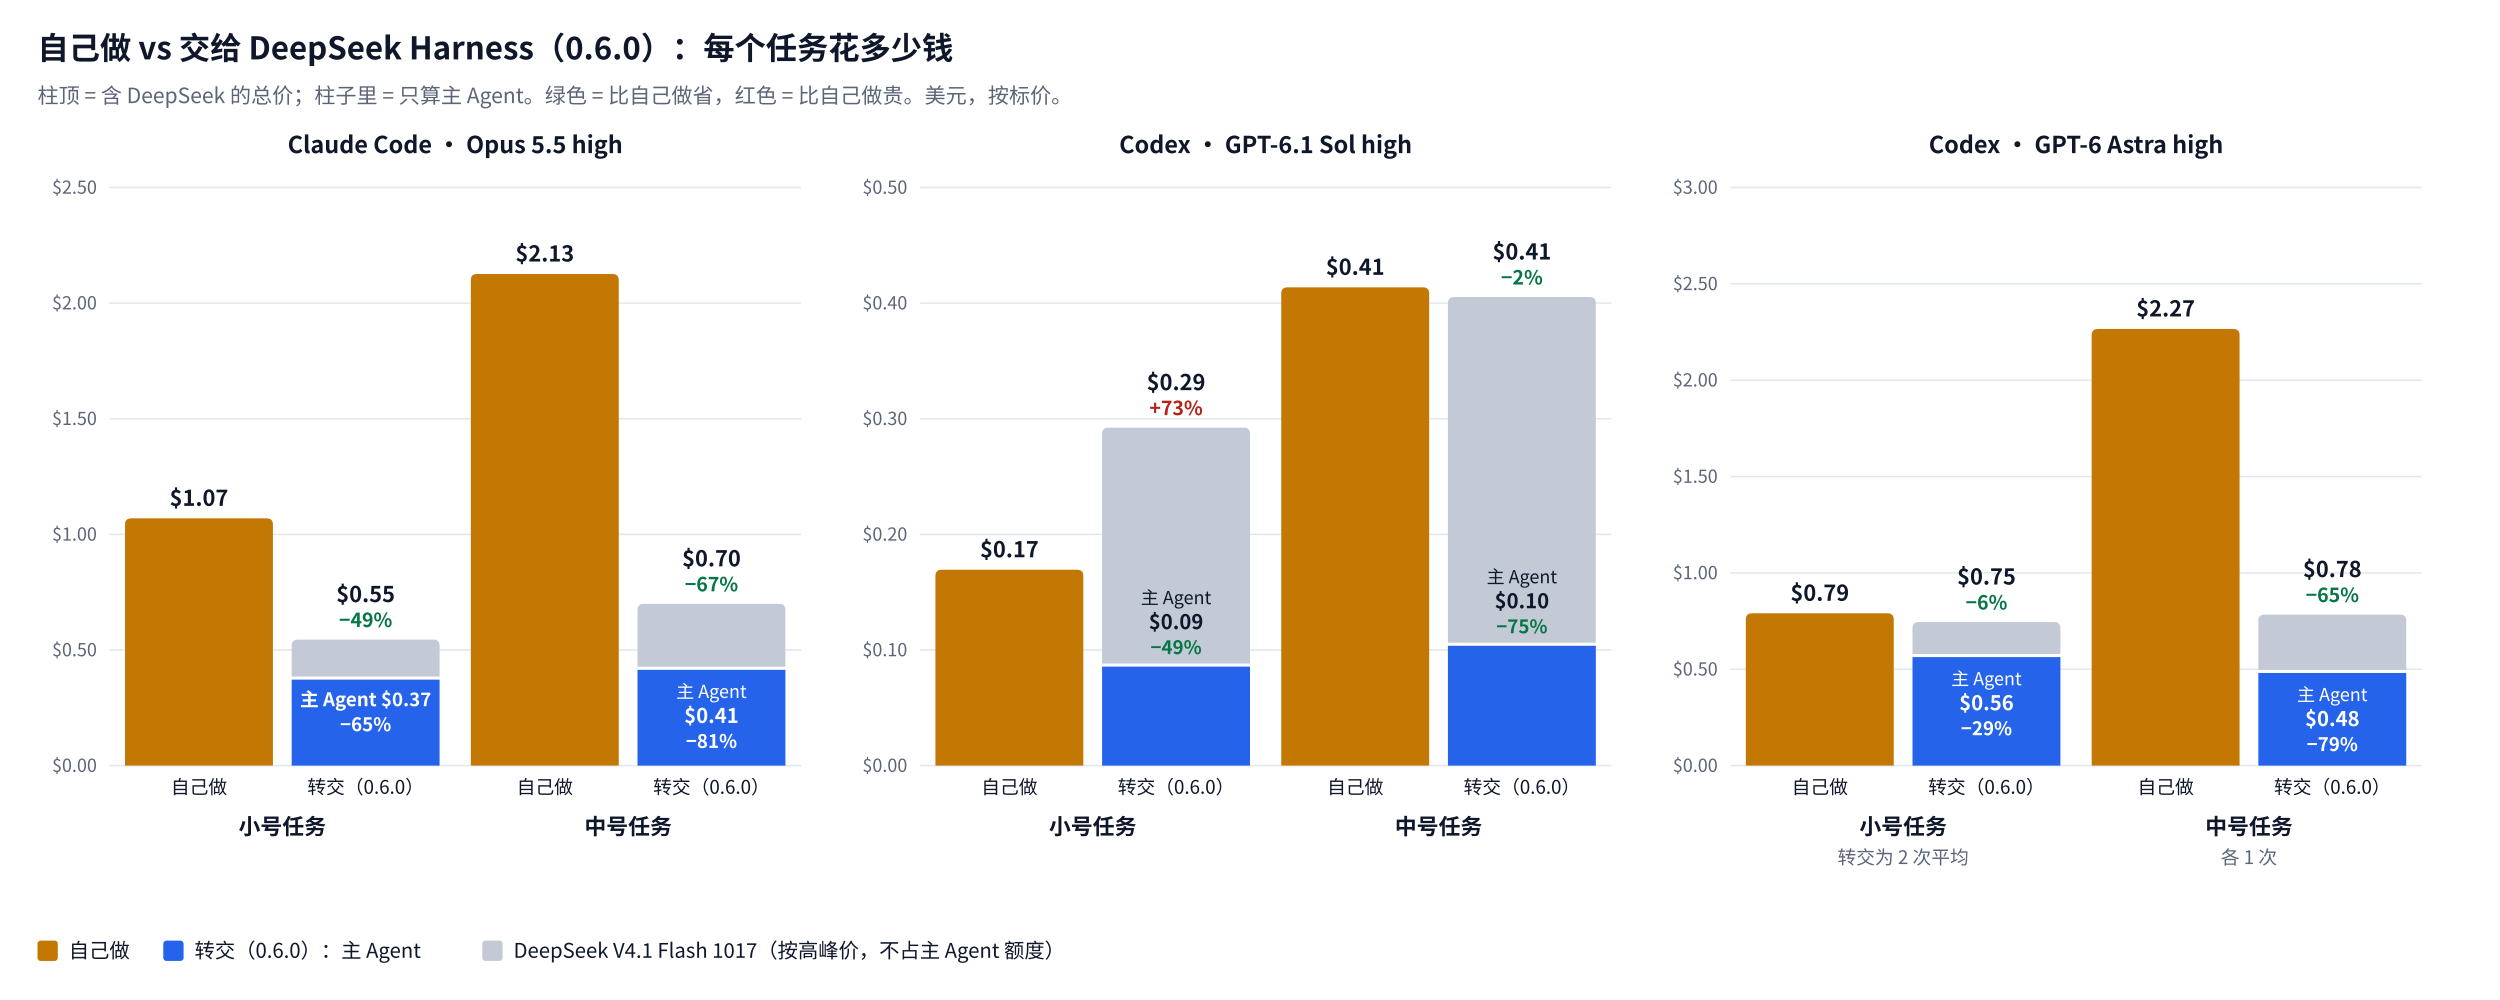
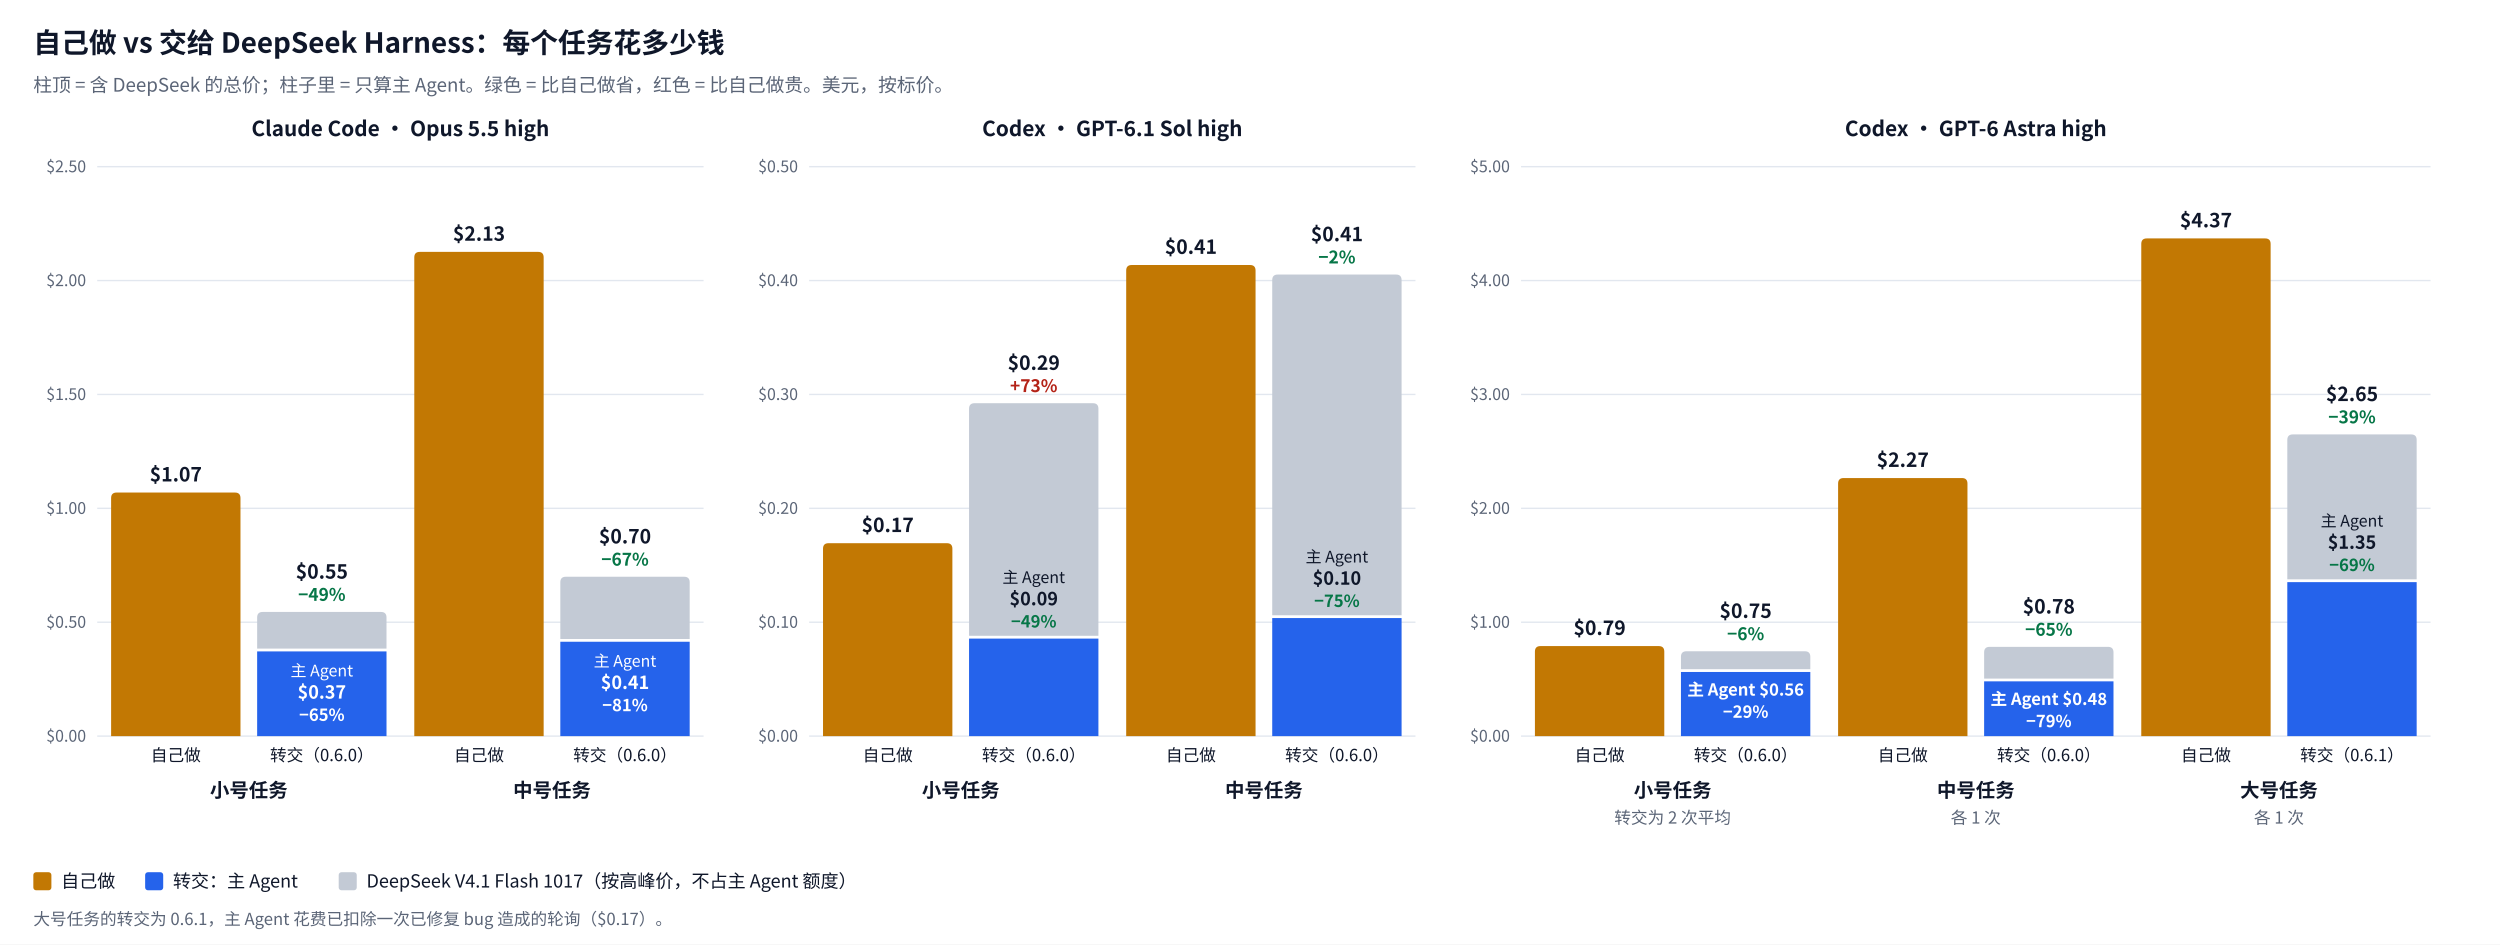
- <svg xmlns="http://www.w3.org/2000/svg" width="1600" height="640" viewBox="0 0 1600 640" font-family="-apple-system, 'Segoe UI', 'PingFang SC', 'Noto Sans CJK SC', Helvetica, Arial, sans-serif">
-   <rect width="1600" height="640" fill="#FFFFFF" />
-   <text x="24" y="38" font-size="20" font-weight="600" fill="#0F172A">自己做 vs 交给 DeepSeek Harness（0.6.0）：每个任务花多少钱</text>
+ <svg xmlns="http://www.w3.org/2000/svg" width="1800" height="680" viewBox="0 0 1800 680" font-family="-apple-system, 'Segoe UI', 'PingFang SC', 'Noto Sans CJK SC', Helvetica, Arial, sans-serif">
+   <rect width="1800" height="680" fill="#FFFFFF" />
+   <text x="24" y="38" font-size="20" font-weight="600" fill="#0F172A">自己做 vs 交给 DeepSeek Harness：每个任务花多少钱</text>
  <text x="24" y="66" font-size="13.5" fill="#5B6577">柱顶 = 含 DeepSeek 的总价；柱子里 = 只算主 Agent。绿色 = 比自己做省，红色 = 比自己做贵。美元，按标价。</text>
-   <text x="291.333" y="98" font-size="15" font-weight="600" fill="#0F172A" text-anchor="middle">Claude Code · Opus 5.5 high</text>
-   <line x1="70" x2="512.667" y1="490" y2="490" stroke="#E2E7EF" />
-   <text x="62" y="494" font-size="11.5" fill="#5B6577" text-anchor="end">$0.00</text>
-   <line x1="70" x2="512.667" y1="416" y2="416" stroke="#E2E7EF" />
-   <text x="62" y="420" font-size="11.5" fill="#5B6577" text-anchor="end">$0.50</text>
-   <line x1="70" x2="512.667" y1="342" y2="342" stroke="#E2E7EF" />
-   <text x="62" y="346" font-size="11.5" fill="#5B6577" text-anchor="end">$1.00</text>
-   <line x1="70" x2="512.667" y1="268" y2="268" stroke="#E2E7EF" />
-   <text x="62" y="272" font-size="11.5" fill="#5B6577" text-anchor="end">$1.50</text>
-   <line x1="70" x2="512.667" y1="194" y2="194" stroke="#E2E7EF" />
-   <text x="62" y="198" font-size="11.5" fill="#5B6577" text-anchor="end">$2.00</text>
-   <line x1="70" x2="512.667" y1="120" y2="120" stroke="#E2E7EF" />
+   <text x="288.286" y="98" font-size="15" font-weight="600" fill="#0F172A" text-anchor="middle">Claude Code · Opus 5.5 high</text>
+   <line x1="70" x2="506.571" y1="530" y2="530" stroke="#E2E7EF" />
+   <text x="62" y="534" font-size="11.5" fill="#5B6577" text-anchor="end">$0.00</text>
+   <line x1="70" x2="506.571" y1="448" y2="448" stroke="#E2E7EF" />
+   <text x="62" y="452" font-size="11.5" fill="#5B6577" text-anchor="end">$0.50</text>
+   <line x1="70" x2="506.571" y1="366" y2="366" stroke="#E2E7EF" />
+   <text x="62" y="370" font-size="11.5" fill="#5B6577" text-anchor="end">$1.00</text>
+   <line x1="70" x2="506.571" y1="284" y2="284" stroke="#E2E7EF" />
+   <text x="62" y="288" font-size="11.5" fill="#5B6577" text-anchor="end">$1.50</text>
+   <line x1="70" x2="506.571" y1="202" y2="202" stroke="#E2E7EF" />
+   <text x="62" y="206" font-size="11.5" fill="#5B6577" text-anchor="end">$2.00</text>
+   <line x1="70" x2="506.571" y1="120" y2="120" stroke="#E2E7EF" />
  <text x="62" y="124" font-size="11.5" fill="#5B6577" text-anchor="end">$2.50</text>
-   <path d="M80,490 V335.744 Q80,331.744 84,331.744 H170.667 Q174.667,331.744 174.667,335.744 V490 Z" fill="#C27803" />
-   <text x="127.333" y="323.744" font-size="14" font-weight="600" fill="#0F172A" text-anchor="middle">$1.07</text>
-   <rect x="186.667" y="434.964" width="94.667" height="55.036" fill="#2563EB" />
-   <path d="M186.667,432.964 V413.328 Q186.667,409.328 190.667,409.328 H277.333 Q281.333,409.328 281.333,413.328 V432.964 Z" fill="#C3CAD5" />
-   <text x="234" y="385.328" font-size="14" font-weight="600" fill="#0F172A" text-anchor="middle">$0.55</text>
-   <text x="234" y="401.328" font-size="12.5" font-weight="600" fill="#067647" text-anchor="middle">−49%</text>
-   <text x="234" y="451.964" font-size="12" font-weight="600" fill="#FFFFFF" text-anchor="middle">主 Agent $0.37</text>
-   <text x="234" y="467.964" font-size="12" font-weight="700" fill="#FFFFFF" text-anchor="middle">−65%</text>
-   <text x="127.333" y="508" font-size="12" fill="#0F172A" text-anchor="middle">自己做</text>
-   <text x="234" y="508" font-size="12" fill="#0F172A" text-anchor="middle">转交（0.6.0）</text>
-   <text x="180.667" y="534" font-size="14" font-weight="600" fill="#0F172A" text-anchor="middle">小号任务</text>
-   <path d="M301.333,490 V179.367 Q301.333,175.367 305.333,175.367 H392 Q396,175.367 396,179.367 V490 Z" fill="#C27803" />
-   <text x="348.667" y="167.367" font-size="14" font-weight="600" fill="#0F172A" text-anchor="middle">$2.13</text>
-   <rect x="408" y="428.689" width="94.667" height="61.311" fill="#2563EB" />
-   <path d="M408,426.689 V390.454 Q408,386.454 412,386.454 H498.667 Q502.667,386.454 502.667,390.454 V426.689 Z" fill="#C3CAD5" />
-   <text x="455.333" y="362.454" font-size="14" font-weight="600" fill="#0F172A" text-anchor="middle">$0.70</text>
-   <text x="455.333" y="378.454" font-size="12.5" font-weight="600" fill="#067647" text-anchor="middle">−67%</text>
-   <text x="455.333" y="446.689" font-size="11.5" fill="#FFFFFF" text-anchor="middle">主 Agent</text>
-   <text x="455.333" y="462.689" font-size="13" font-weight="600" fill="#FFFFFF" text-anchor="middle">$0.41</text>
-   <text x="455.333" y="478.689" font-size="12" font-weight="700" fill="#FFFFFF" text-anchor="middle">−81%</text>
-   <text x="348.667" y="508" font-size="12" fill="#0F172A" text-anchor="middle">自己做</text>
-   <text x="455.333" y="508" font-size="12" fill="#0F172A" text-anchor="middle">转交（0.6.0）</text>
-   <text x="402" y="534" font-size="14" font-weight="600" fill="#0F172A" text-anchor="middle">中号任务</text>
-   <text x="810" y="98" font-size="15" font-weight="600" fill="#0F172A" text-anchor="middle">Codex · GPT-6.1 Sol high</text>
-   <line x1="588.667" x2="1031.333" y1="490" y2="490" stroke="#E2E7EF" />
-   <text x="580.667" y="494" font-size="11.5" fill="#5B6577" text-anchor="end">$0.00</text>
-   <line x1="588.667" x2="1031.333" y1="416" y2="416" stroke="#E2E7EF" />
-   <text x="580.667" y="420" font-size="11.5" fill="#5B6577" text-anchor="end">$0.10</text>
-   <line x1="588.667" x2="1031.333" y1="342" y2="342" stroke="#E2E7EF" />
-   <text x="580.667" y="346" font-size="11.5" fill="#5B6577" text-anchor="end">$0.20</text>
-   <line x1="588.667" x2="1031.333" y1="268" y2="268" stroke="#E2E7EF" />
-   <text x="580.667" y="272" font-size="11.5" fill="#5B6577" text-anchor="end">$0.30</text>
-   <line x1="588.667" x2="1031.333" y1="194" y2="194" stroke="#E2E7EF" />
-   <text x="580.667" y="198" font-size="11.5" fill="#5B6577" text-anchor="end">$0.40</text>
-   <line x1="588.667" x2="1031.333" y1="120" y2="120" stroke="#E2E7EF" />
-   <text x="580.667" y="124" font-size="11.5" fill="#5B6577" text-anchor="end">$0.50</text>
-   <path d="M598.667,490 V368.647 Q598.667,364.647 602.667,364.647 H689.333 Q693.333,364.647 693.333,368.647 V490 Z" fill="#C27803" />
-   <text x="646" y="356.647" font-size="14" font-weight="600" fill="#0F172A" text-anchor="middle">$0.17</text>
-   <rect x="705.333" y="426.64" width="94.667" height="63.36" fill="#2563EB" />
-   <path d="M705.333,424.64 V277.692 Q705.333,273.692 709.333,273.692 H796 Q800,273.692 800,277.692 V424.64 Z" fill="#C3CAD5" />
-   <text x="752.667" y="249.692" font-size="14" font-weight="600" fill="#0F172A" text-anchor="middle">$0.29</text>
-   <text x="752.667" y="265.692" font-size="12.5" font-weight="600" fill="#B42318" text-anchor="middle">+73%</text>
-   <text x="752.667" y="386.64" font-size="11.5" fill="#0F172A" text-anchor="middle">主 Agent</text>
-   <text x="752.667" y="402.64" font-size="13" font-weight="600" fill="#0F172A" text-anchor="middle">$0.09</text>
-   <text x="752.667" y="418.64" font-size="12" font-weight="700" fill="#067647" text-anchor="middle">−49%</text>
-   <text x="646" y="508" font-size="12" fill="#0F172A" text-anchor="middle">自己做</text>
-   <text x="752.667" y="508" font-size="12" fill="#0F172A" text-anchor="middle">转交（0.6.0）</text>
-   <text x="699.333" y="534" font-size="14" font-weight="600" fill="#0F172A" text-anchor="middle">小号任务</text>
-   <path d="M820,490 V187.899 Q820,183.899 824,183.899 H910.667 Q914.667,183.899 914.667,187.899 V490 Z" fill="#C27803" />
-   <text x="867.333" y="175.899" font-size="14" font-weight="600" fill="#0F172A" text-anchor="middle">$0.41</text>
-   <rect x="926.667" y="413.294" width="94.667" height="76.706" fill="#2563EB" />
-   <path d="M926.667,411.294 V194.097 Q926.667,190.097 930.667,190.097 H1017.333 Q1021.333,190.097 1021.333,194.097 V411.294 Z" fill="#C3CAD5" />
-   <text x="974" y="166.097" font-size="14" font-weight="600" fill="#0F172A" text-anchor="middle">$0.41</text>
-   <text x="974" y="182.097" font-size="12.5" font-weight="600" fill="#067647" text-anchor="middle">−2%</text>
-   <text x="974" y="373.294" font-size="11.5" fill="#0F172A" text-anchor="middle">主 Agent</text>
-   <text x="974" y="389.294" font-size="13" font-weight="600" fill="#0F172A" text-anchor="middle">$0.10</text>
-   <text x="974" y="405.294" font-size="12" font-weight="700" fill="#067647" text-anchor="middle">−75%</text>
-   <text x="867.333" y="508" font-size="12" fill="#0F172A" text-anchor="middle">自己做</text>
-   <text x="974" y="508" font-size="12" fill="#0F172A" text-anchor="middle">转交（0.6.0）</text>
-   <text x="920.667" y="534" font-size="14" font-weight="600" fill="#0F172A" text-anchor="middle">中号任务</text>
-   <text x="1328.667" y="98" font-size="15" font-weight="600" fill="#0F172A" text-anchor="middle">Codex · GPT-6 Astra high</text>
-   <line x1="1107.333" x2="1550" y1="490" y2="490" stroke="#E2E7EF" />
-   <text x="1099.333" y="494" font-size="11.5" fill="#5B6577" text-anchor="end">$0.00</text>
-   <line x1="1107.333" x2="1550" y1="428.333" y2="428.333" stroke="#E2E7EF" />
-   <text x="1099.333" y="432.333" font-size="11.5" fill="#5B6577" text-anchor="end">$0.50</text>
-   <line x1="1107.333" x2="1550" y1="366.667" y2="366.667" stroke="#E2E7EF" />
-   <text x="1099.333" y="370.667" font-size="11.5" fill="#5B6577" text-anchor="end">$1.00</text>
-   <line x1="1107.333" x2="1550" y1="305" y2="305" stroke="#E2E7EF" />
-   <text x="1099.333" y="309" font-size="11.5" fill="#5B6577" text-anchor="end">$1.50</text>
-   <line x1="1107.333" x2="1550" y1="243.333" y2="243.333" stroke="#E2E7EF" />
-   <text x="1099.333" y="247.333" font-size="11.5" fill="#5B6577" text-anchor="end">$2.00</text>
-   <line x1="1107.333" x2="1550" y1="181.667" y2="181.667" stroke="#E2E7EF" />
-   <text x="1099.333" y="185.667" font-size="11.5" fill="#5B6577" text-anchor="end">$2.50</text>
-   <line x1="1107.333" x2="1550" y1="120" y2="120" stroke="#E2E7EF" />
-   <text x="1099.333" y="124" font-size="11.5" fill="#5B6577" text-anchor="end">$3.00</text>
-   <path d="M1117.333,490 V396.504 Q1117.333,392.504 1121.333,392.504 H1208 Q1212,392.504 1212,396.504 V490 Z" fill="#C27803" />
-   <text x="1164.667" y="384.504" font-size="14" font-weight="600" fill="#0F172A" text-anchor="middle">$0.79</text>
-   <rect x="1224" y="420.546" width="94.667" height="69.454" fill="#2563EB" />
-   <path d="M1224,418.546 V402.102 Q1224,398.102 1228,398.102 H1314.667 Q1318.667,398.102 1318.667,402.102 V418.546 Z" fill="#C3CAD5" />
-   <text x="1271.333" y="374.102" font-size="14" font-weight="600" fill="#0F172A" text-anchor="middle">$0.75</text>
-   <text x="1271.333" y="390.102" font-size="12.5" font-weight="600" fill="#067647" text-anchor="middle">−6%</text>
-   <text x="1271.333" y="438.546" font-size="11.5" fill="#FFFFFF" text-anchor="middle">主 Agent</text>
-   <text x="1271.333" y="454.546" font-size="13" font-weight="600" fill="#FFFFFF" text-anchor="middle">$0.56</text>
-   <text x="1271.333" y="470.546" font-size="12" font-weight="700" fill="#FFFFFF" text-anchor="middle">−29%</text>
-   <text x="1164.667" y="508" font-size="12" fill="#0F172A" text-anchor="middle">自己做</text>
-   <text x="1271.333" y="508" font-size="12" fill="#0F172A" text-anchor="middle">转交（0.6.0）</text>
-   <text x="1218" y="534" font-size="14" font-weight="600" fill="#0F172A" text-anchor="middle">小号任务</text>
-   <text x="1218" y="553" font-size="12" fill="#5B6577" text-anchor="middle">转交为 2 次平均</text>
-   <path d="M1338.667,490 V214.53 Q1338.667,210.53 1342.667,210.53 H1429.333 Q1433.333,210.53 1433.333,214.53 V490 Z" fill="#C27803" />
-   <text x="1386" y="202.53" font-size="14" font-weight="600" fill="#0F172A" text-anchor="middle">$2.27</text>
-   <rect x="1445.333" y="430.695" width="94.667" height="59.305" fill="#2563EB" />
-   <path d="M1445.333,428.695 V397.325 Q1445.333,393.325 1449.333,393.325 H1536 Q1540,393.325 1540,397.325 V428.695 Z" fill="#C3CAD5" />
-   <text x="1492.667" y="369.325" font-size="14" font-weight="600" fill="#0F172A" text-anchor="middle">$0.78</text>
-   <text x="1492.667" y="385.325" font-size="12.5" font-weight="600" fill="#067647" text-anchor="middle">−65%</text>
-   <text x="1492.667" y="448.695" font-size="11.5" fill="#FFFFFF" text-anchor="middle">主 Agent</text>
-   <text x="1492.667" y="464.695" font-size="13" font-weight="600" fill="#FFFFFF" text-anchor="middle">$0.48</text>
-   <text x="1492.667" y="480.695" font-size="12" font-weight="700" fill="#FFFFFF" text-anchor="middle">−79%</text>
-   <text x="1386" y="508" font-size="12" fill="#0F172A" text-anchor="middle">自己做</text>
-   <text x="1492.667" y="508" font-size="12" fill="#0F172A" text-anchor="middle">转交（0.6.0）</text>
-   <text x="1439.333" y="534" font-size="14" font-weight="600" fill="#0F172A" text-anchor="middle">中号任务</text>
-   <text x="1439.333" y="553" font-size="12" fill="#5B6577" text-anchor="middle">各 1 次</text>
-   <rect x="24" y="602" width="13" height="13" rx="2" fill="#C27803" />
-   <text x="44" y="613" font-size="13" fill="#0F172A">自己做</text>
-   <rect x="104.5" y="602" width="13" height="13" rx="2" fill="#2563EB" />
-   <text x="124.5" y="613" font-size="13" fill="#0F172A">转交（0.6.0）：主 Agent</text>
-   <rect x="308.66" y="602" width="13" height="13" rx="2" fill="#C3CAD5" />
-   <text x="328.66" y="613" font-size="13" fill="#0F172A">DeepSeek V4.1 Flash 1017（按高峰价，不占主 Agent 额度）</text>
+   <path d="M80,530 V358.635 Q80,354.635 84,354.635 H169.143 Q173.143,354.635 173.143,358.635 V530 Z" fill="#C27803" />
+   <text x="126.571" y="346.635" font-size="14" font-weight="600" fill="#0F172A" text-anchor="middle">$1.07</text>
+   <rect x="185.143" y="469.014" width="93.143" height="60.986" fill="#2563EB" />
+   <path d="M185.143,467.014 V444.606 Q185.143,440.606 189.143,440.606 H274.286 Q278.286,440.606 278.286,444.606 V467.014 Z" fill="#C3CAD5" />
+   <text x="231.714" y="416.606" font-size="14" font-weight="600" fill="#0F172A" text-anchor="middle">$0.55</text>
+   <text x="231.714" y="432.606" font-size="12.5" font-weight="600" fill="#067647" text-anchor="middle">−49%</text>
+   <text x="231.714" y="487.014" font-size="11.5" fill="#FFFFFF" text-anchor="middle">主 Agent</text>
+   <text x="231.714" y="503.014" font-size="13" font-weight="600" fill="#FFFFFF" text-anchor="middle">$0.37</text>
+   <text x="231.714" y="519.014" font-size="12" font-weight="700" fill="#FFFFFF" text-anchor="middle">−65%</text>
+   <text x="126.571" y="548" font-size="12" fill="#0F172A" text-anchor="middle">自己做</text>
+   <text x="231.714" y="548" font-size="12" fill="#0F172A" text-anchor="middle">转交（0.6.0）</text>
+   <text x="179.143" y="574" font-size="14" font-weight="600" fill="#0F172A" text-anchor="middle">小号任务</text>
+   <path d="M298.286,530 V185.352 Q298.286,181.352 302.286,181.352 H387.429 Q391.429,181.352 391.429,185.352 V530 Z" fill="#C27803" />
+   <text x="344.857" y="173.352" font-size="14" font-weight="600" fill="#0F172A" text-anchor="middle">$2.13</text>
+   <rect x="403.429" y="462.06" width="93.143" height="67.94" fill="#2563EB" />
+   <path d="M403.429,460.06 V419.26 Q403.429,415.26 407.429,415.26 H492.571 Q496.571,415.26 496.571,419.26 V460.06 Z" fill="#C3CAD5" />
+   <text x="450" y="391.26" font-size="14" font-weight="600" fill="#0F172A" text-anchor="middle">$0.70</text>
+   <text x="450" y="407.26" font-size="12.5" font-weight="600" fill="#067647" text-anchor="middle">−67%</text>
+   <text x="450" y="480.06" font-size="11.5" fill="#FFFFFF" text-anchor="middle">主 Agent</text>
+   <text x="450" y="496.06" font-size="13" font-weight="600" fill="#FFFFFF" text-anchor="middle">$0.41</text>
+   <text x="450" y="512.06" font-size="12" font-weight="700" fill="#FFFFFF" text-anchor="middle">−81%</text>
+   <text x="344.857" y="548" font-size="12" fill="#0F172A" text-anchor="middle">自己做</text>
+   <text x="450" y="548" font-size="12" fill="#0F172A" text-anchor="middle">转交（0.6.0）</text>
+   <text x="397.429" y="574" font-size="14" font-weight="600" fill="#0F172A" text-anchor="middle">中号任务</text>
+   <text x="800.857" y="98" font-size="15" font-weight="600" fill="#0F172A" text-anchor="middle">Codex · GPT-6.1 Sol high</text>
+   <line x1="582.571" x2="1019.143" y1="530" y2="530" stroke="#E2E7EF" />
+   <text x="574.571" y="534" font-size="11.5" fill="#5B6577" text-anchor="end">$0.00</text>
+   <line x1="582.571" x2="1019.143" y1="448" y2="448" stroke="#E2E7EF" />
+   <text x="574.571" y="452" font-size="11.5" fill="#5B6577" text-anchor="end">$0.10</text>
+   <line x1="582.571" x2="1019.143" y1="366" y2="366" stroke="#E2E7EF" />
+   <text x="574.571" y="370" font-size="11.5" fill="#5B6577" text-anchor="end">$0.20</text>
+   <line x1="582.571" x2="1019.143" y1="284" y2="284" stroke="#E2E7EF" />
+   <text x="574.571" y="288" font-size="11.5" fill="#5B6577" text-anchor="end">$0.30</text>
+   <line x1="582.571" x2="1019.143" y1="202" y2="202" stroke="#E2E7EF" />
+   <text x="574.571" y="206" font-size="11.5" fill="#5B6577" text-anchor="end">$0.40</text>
+   <line x1="582.571" x2="1019.143" y1="120" y2="120" stroke="#E2E7EF" />
+   <text x="574.571" y="124" font-size="11.5" fill="#5B6577" text-anchor="end">$0.50</text>
+   <path d="M592.571,530 V395.095 Q592.571,391.095 596.571,391.095 H681.714 Q685.714,391.095 685.714,395.095 V530 Z" fill="#C27803" />
+   <text x="639.143" y="383.095" font-size="14" font-weight="600" fill="#0F172A" text-anchor="middle">$0.17</text>
+   <rect x="697.714" y="459.79" width="93.143" height="70.21" fill="#2563EB" />
+   <path d="M697.714,457.79 V294.307 Q697.714,290.307 701.714,290.307 H786.857 Q790.857,290.307 790.857,294.307 V457.79 Z" fill="#C3CAD5" />
+   <text x="744.286" y="266.307" font-size="14" font-weight="600" fill="#0F172A" text-anchor="middle">$0.29</text>
+   <text x="744.286" y="282.307" font-size="12.5" font-weight="600" fill="#B42318" text-anchor="middle">+73%</text>
+   <text x="744.286" y="419.79" font-size="11.5" fill="#0F172A" text-anchor="middle">主 Agent</text>
+   <text x="744.286" y="435.79" font-size="13" font-weight="600" fill="#0F172A" text-anchor="middle">$0.09</text>
+   <text x="744.286" y="451.79" font-size="12" font-weight="700" fill="#067647" text-anchor="middle">−49%</text>
+   <text x="639.143" y="548" font-size="12" fill="#0F172A" text-anchor="middle">自己做</text>
+   <text x="744.286" y="548" font-size="12" fill="#0F172A" text-anchor="middle">转交（0.6.0）</text>
+   <text x="691.714" y="574" font-size="14" font-weight="600" fill="#0F172A" text-anchor="middle">小号任务</text>
+   <path d="M810.857,530 V194.807 Q810.857,190.807 814.857,190.807 H900 Q904,190.807 904,194.807 V530 Z" fill="#C27803" />
+   <text x="857.429" y="182.807" font-size="14" font-weight="600" fill="#0F172A" text-anchor="middle">$0.41</text>
+   <rect x="916" y="445.001" width="93.143" height="84.999" fill="#2563EB" />
+   <path d="M916,443.001 V201.675 Q916,197.675 920,197.675 H1005.143 Q1009.143,197.675 1009.143,201.675 V443.001 Z" fill="#C3CAD5" />
+   <text x="962.571" y="173.675" font-size="14" font-weight="600" fill="#0F172A" text-anchor="middle">$0.41</text>
+   <text x="962.571" y="189.675" font-size="12.5" font-weight="600" fill="#067647" text-anchor="middle">−2%</text>
+   <text x="962.571" y="405.001" font-size="11.5" fill="#0F172A" text-anchor="middle">主 Agent</text>
+   <text x="962.571" y="421.001" font-size="13" font-weight="600" fill="#0F172A" text-anchor="middle">$0.10</text>
+   <text x="962.571" y="437.001" font-size="12" font-weight="700" fill="#067647" text-anchor="middle">−75%</text>
+   <text x="857.429" y="548" font-size="12" fill="#0F172A" text-anchor="middle">自己做</text>
+   <text x="962.571" y="548" font-size="12" fill="#0F172A" text-anchor="middle">转交（0.6.0）</text>
+   <text x="910" y="574" font-size="14" font-weight="600" fill="#0F172A" text-anchor="middle">中号任务</text>
+   <text x="1422.571" y="98" font-size="15" font-weight="600" fill="#0F172A" text-anchor="middle">Codex · GPT-6 Astra high</text>
+   <line x1="1095.143" x2="1750" y1="530" y2="530" stroke="#E2E7EF" />
+   <text x="1087.143" y="534" font-size="11.5" fill="#5B6577" text-anchor="end">$0.00</text>
+   <line x1="1095.143" x2="1750" y1="448" y2="448" stroke="#E2E7EF" />
+   <text x="1087.143" y="452" font-size="11.5" fill="#5B6577" text-anchor="end">$1.00</text>
+   <line x1="1095.143" x2="1750" y1="366" y2="366" stroke="#E2E7EF" />
+   <text x="1087.143" y="370" font-size="11.5" fill="#5B6577" text-anchor="end">$2.00</text>
+   <line x1="1095.143" x2="1750" y1="284" y2="284" stroke="#E2E7EF" />
+   <text x="1087.143" y="288" font-size="11.5" fill="#5B6577" text-anchor="end">$3.00</text>
+   <line x1="1095.143" x2="1750" y1="202" y2="202" stroke="#E2E7EF" />
+   <text x="1087.143" y="206" font-size="11.5" fill="#5B6577" text-anchor="end">$4.00</text>
+   <line x1="1095.143" x2="1750" y1="120" y2="120" stroke="#E2E7EF" />
+   <text x="1087.143" y="124" font-size="11.5" fill="#5B6577" text-anchor="end">$5.00</text>
+   <path d="M1105.143,530 V469.178 Q1105.143,465.178 1109.143,465.178 H1194.286 Q1198.286,465.178 1198.286,469.178 V530 Z" fill="#C27803" />
+   <text x="1151.714" y="457.178" font-size="14" font-weight="600" fill="#0F172A" text-anchor="middle">$0.79</text>
+   <rect x="1210.286" y="483.822" width="93.143" height="46.178" fill="#2563EB" />
+   <path d="M1210.286,481.822 V472.9 Q1210.286,468.9 1214.286,468.9 H1299.429 Q1303.429,468.9 1303.429,472.9 V481.822 Z" fill="#C3CAD5" />
+   <text x="1256.857" y="444.9" font-size="14" font-weight="600" fill="#0F172A" text-anchor="middle">$0.75</text>
+   <text x="1256.857" y="460.9" font-size="12.5" font-weight="600" fill="#067647" text-anchor="middle">−6%</text>
+   <text x="1256.857" y="500.822" font-size="12" font-weight="600" fill="#FFFFFF" text-anchor="middle">主 Agent $0.56</text>
+   <text x="1256.857" y="516.822" font-size="12" font-weight="700" fill="#FFFFFF" text-anchor="middle">−29%</text>
+   <text x="1151.714" y="548" font-size="12" fill="#0F172A" text-anchor="middle">自己做</text>
+   <text x="1256.857" y="548" font-size="12" fill="#0F172A" text-anchor="middle">转交（0.6.0）</text>
+   <text x="1204.286" y="574" font-size="14" font-weight="600" fill="#0F172A" text-anchor="middle">小号任务</text>
+   <text x="1204.286" y="593" font-size="12" fill="#5B6577" text-anchor="middle">转交为 2 次平均</text>
+   <path d="M1323.429,530 V348.19 Q1323.429,344.19 1327.429,344.19 H1412.571 Q1416.571,344.19 1416.571,348.19 V530 Z" fill="#C27803" />
+   <text x="1370" y="336.19" font-size="14" font-weight="600" fill="#0F172A" text-anchor="middle">$2.27</text>
+   <rect x="1428.571" y="490.57" width="93.143" height="39.43" fill="#2563EB" />
+   <path d="M1428.571,488.57 V469.724 Q1428.571,465.724 1432.571,465.724 H1517.714 Q1521.714,465.724 1521.714,469.724 V488.57 Z" fill="#C3CAD5" />
+   <text x="1475.143" y="441.724" font-size="14" font-weight="600" fill="#0F172A" text-anchor="middle">$0.78</text>
+   <text x="1475.143" y="457.724" font-size="12.5" font-weight="600" fill="#067647" text-anchor="middle">−65%</text>
+   <text x="1475.143" y="507.57" font-size="12" font-weight="600" fill="#FFFFFF" text-anchor="middle">主 Agent $0.48</text>
+   <text x="1475.143" y="523.57" font-size="12" font-weight="700" fill="#FFFFFF" text-anchor="middle">−79%</text>
+   <text x="1370" y="548" font-size="12" fill="#0F172A" text-anchor="middle">自己做</text>
+   <text x="1475.143" y="548" font-size="12" fill="#0F172A" text-anchor="middle">转交（0.6.0）</text>
+   <text x="1422.571" y="574" font-size="14" font-weight="600" fill="#0F172A" text-anchor="middle">中号任务</text>
+   <text x="1422.571" y="593" font-size="12" fill="#5B6577" text-anchor="middle">各 1 次</text>
+   <path d="M1541.714,530 V175.66 Q1541.714,171.66 1545.714,171.66 H1630.857 Q1634.857,171.66 1634.857,175.66 V530 Z" fill="#C27803" />
+   <text x="1588.286" y="163.66" font-size="14" font-weight="600" fill="#0F172A" text-anchor="middle">$4.37</text>
+   <rect x="1646.857" y="419.136" width="93.143" height="110.864" fill="#2563EB" />
+   <path d="M1646.857,417.136 V316.782 Q1646.857,312.782 1650.857,312.782 H1736 Q1740,312.782 1740,316.782 V417.136 Z" fill="#C3CAD5" />
+   <text x="1693.429" y="288.782" font-size="14" font-weight="600" fill="#0F172A" text-anchor="middle">$2.65</text>
+   <text x="1693.429" y="304.782" font-size="12.5" font-weight="600" fill="#067647" text-anchor="middle">−39%</text>
+   <text x="1693.429" y="379.136" font-size="11.5" fill="#0F172A" text-anchor="middle">主 Agent</text>
+   <text x="1693.429" y="395.136" font-size="13" font-weight="600" fill="#0F172A" text-anchor="middle">$1.35</text>
+   <text x="1693.429" y="411.136" font-size="12" font-weight="700" fill="#067647" text-anchor="middle">−69%</text>
+   <text x="1588.286" y="548" font-size="12" fill="#0F172A" text-anchor="middle">自己做</text>
+   <text x="1693.429" y="548" font-size="12" fill="#0F172A" text-anchor="middle">转交（0.6.1）</text>
+   <text x="1640.857" y="574" font-size="14" font-weight="600" fill="#0F172A" text-anchor="middle">大号任务</text>
+   <text x="1640.857" y="593" font-size="12" fill="#5B6577" text-anchor="middle">各 1 次</text>
+   <rect x="24" y="628" width="13" height="13" rx="2" fill="#C27803" />
+   <text x="44" y="639" font-size="13" fill="#0F172A">自己做</text>
+   <rect x="104.5" y="628" width="13" height="13" rx="2" fill="#2563EB" />
+   <text x="124.5" y="639" font-size="13" fill="#0F172A">转交：主 Agent</text>
+   <rect x="243.86" y="628" width="13" height="13" rx="2" fill="#C3CAD5" />
+   <text x="263.86" y="639" font-size="13" fill="#0F172A">DeepSeek V4.1 Flash 1017（按高峰价，不占主 Agent 额度）</text>
+   <text x="24" y="666" font-size="12" fill="#5B6577">大号任务的转交为 0.6.1，主 Agent 花费已扣除一次已修复 bug 造成的轮询（$0.17）。</text>
</svg>
